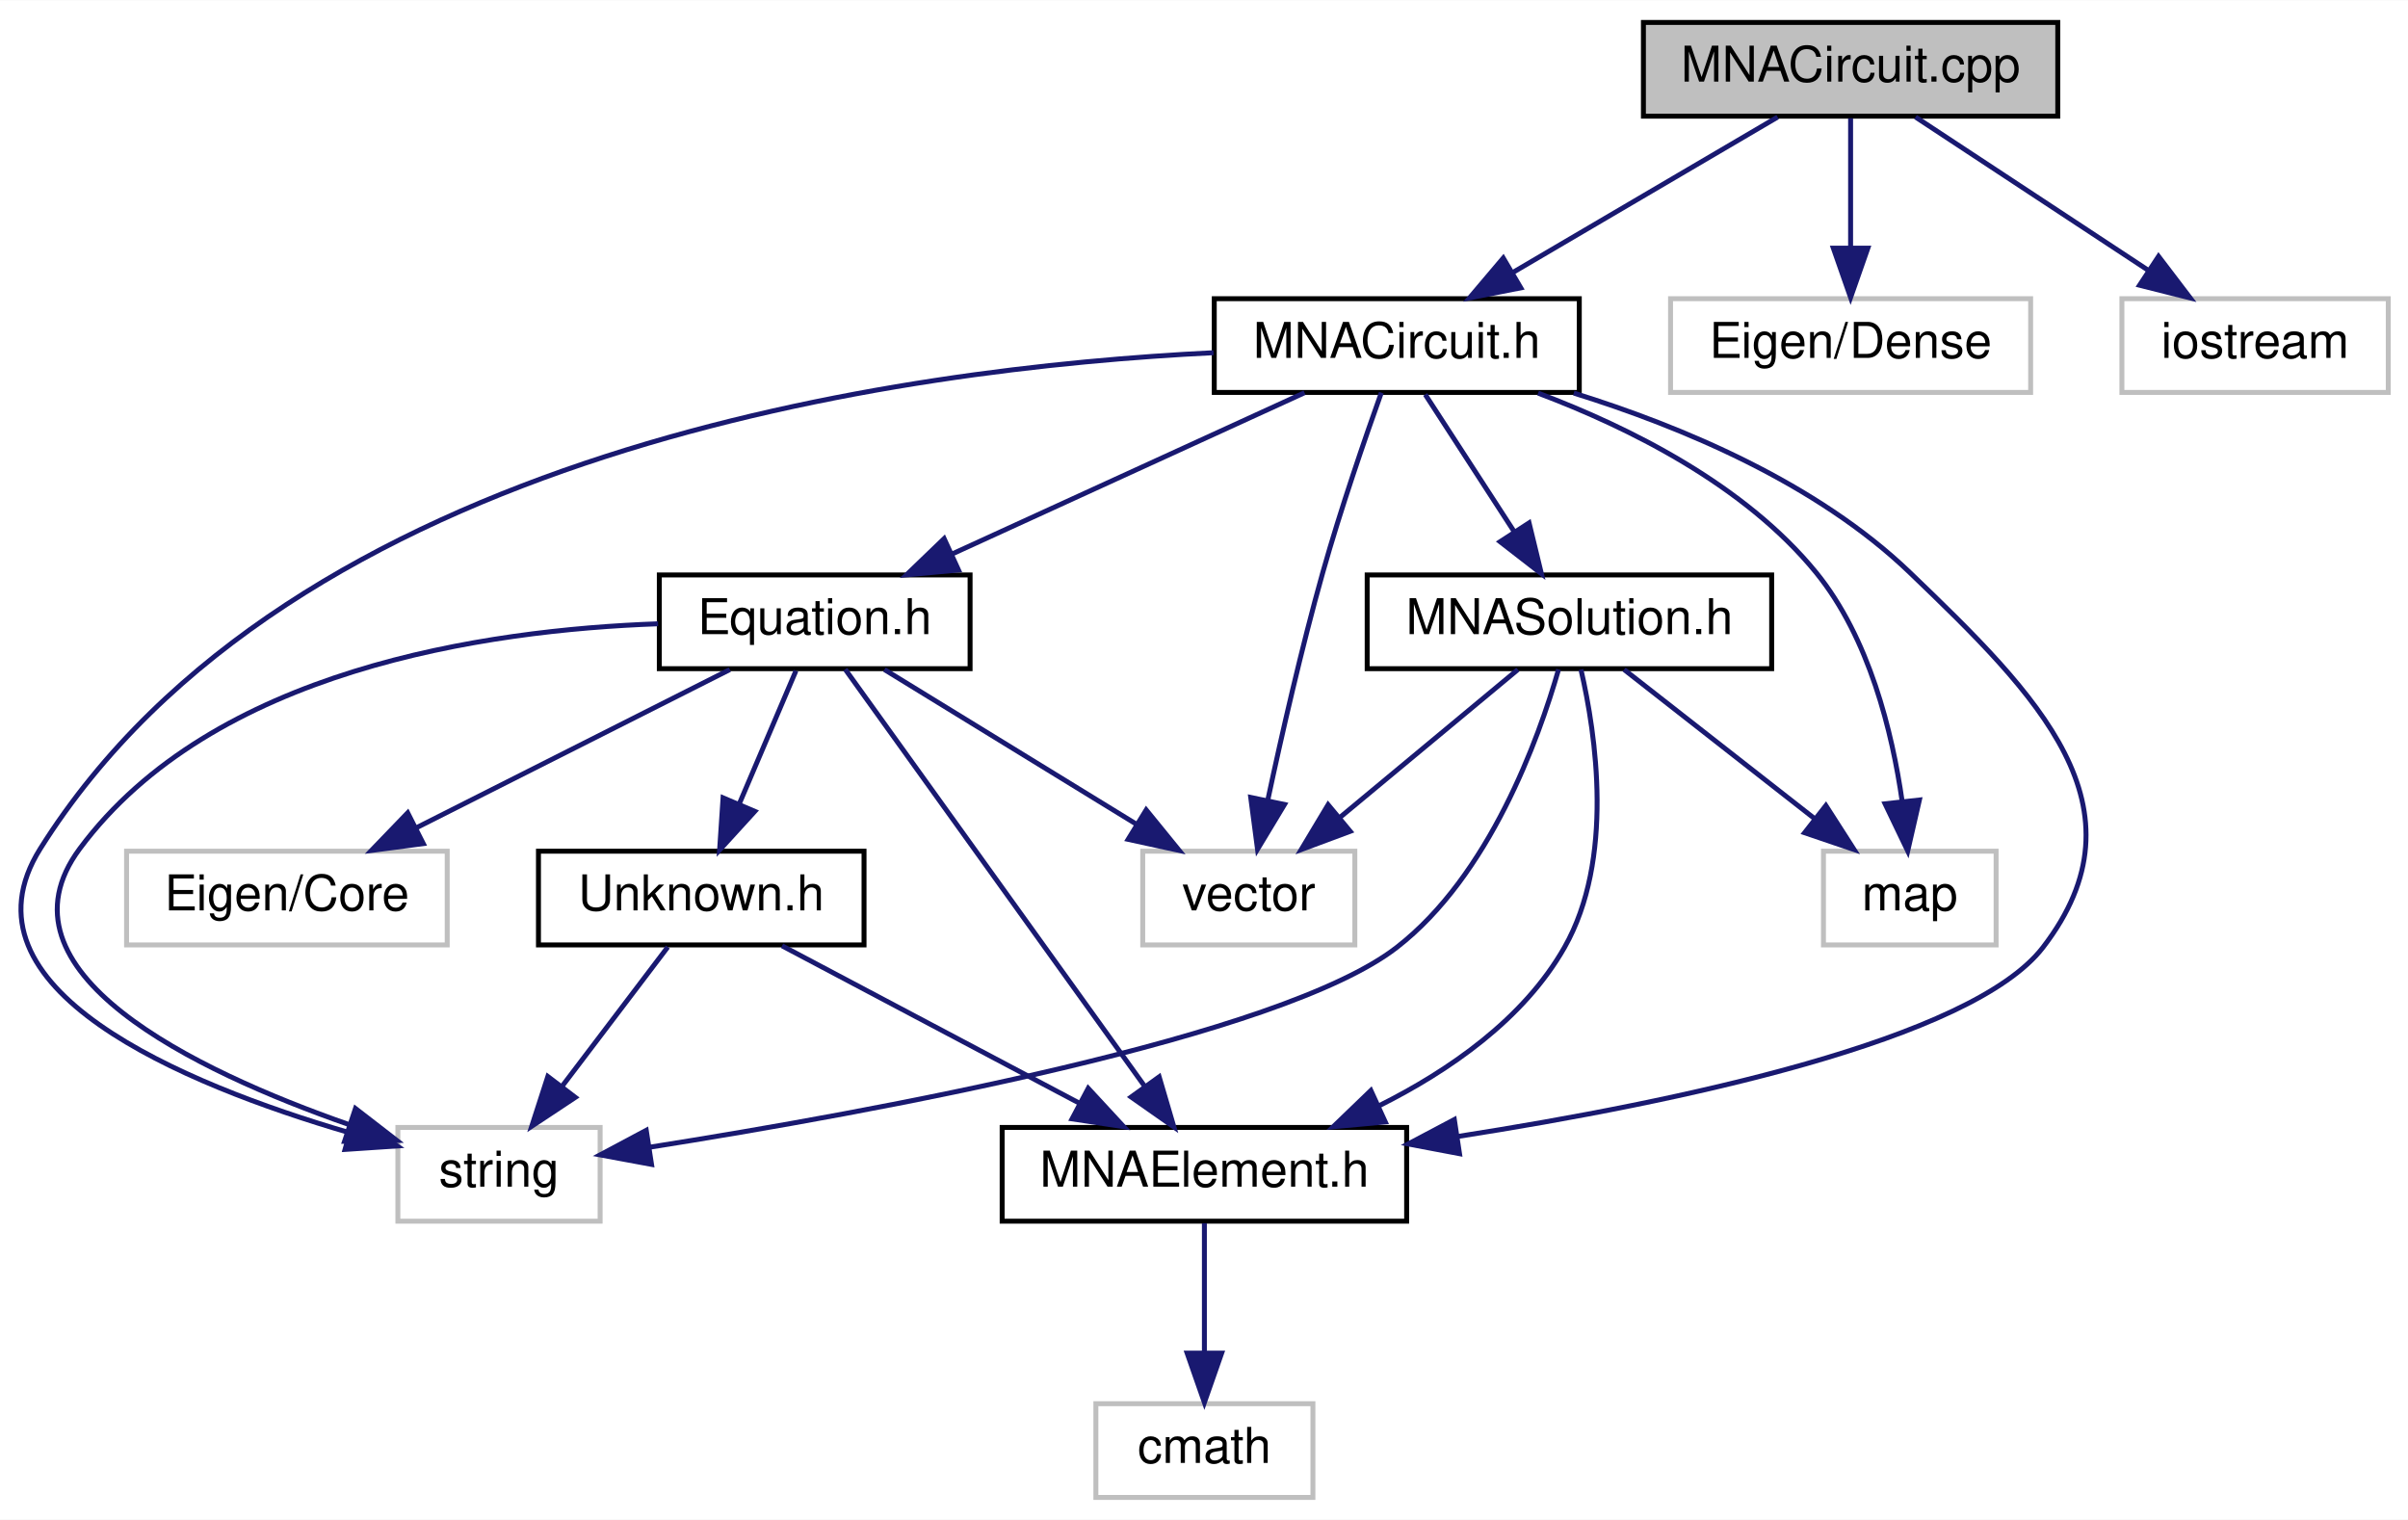
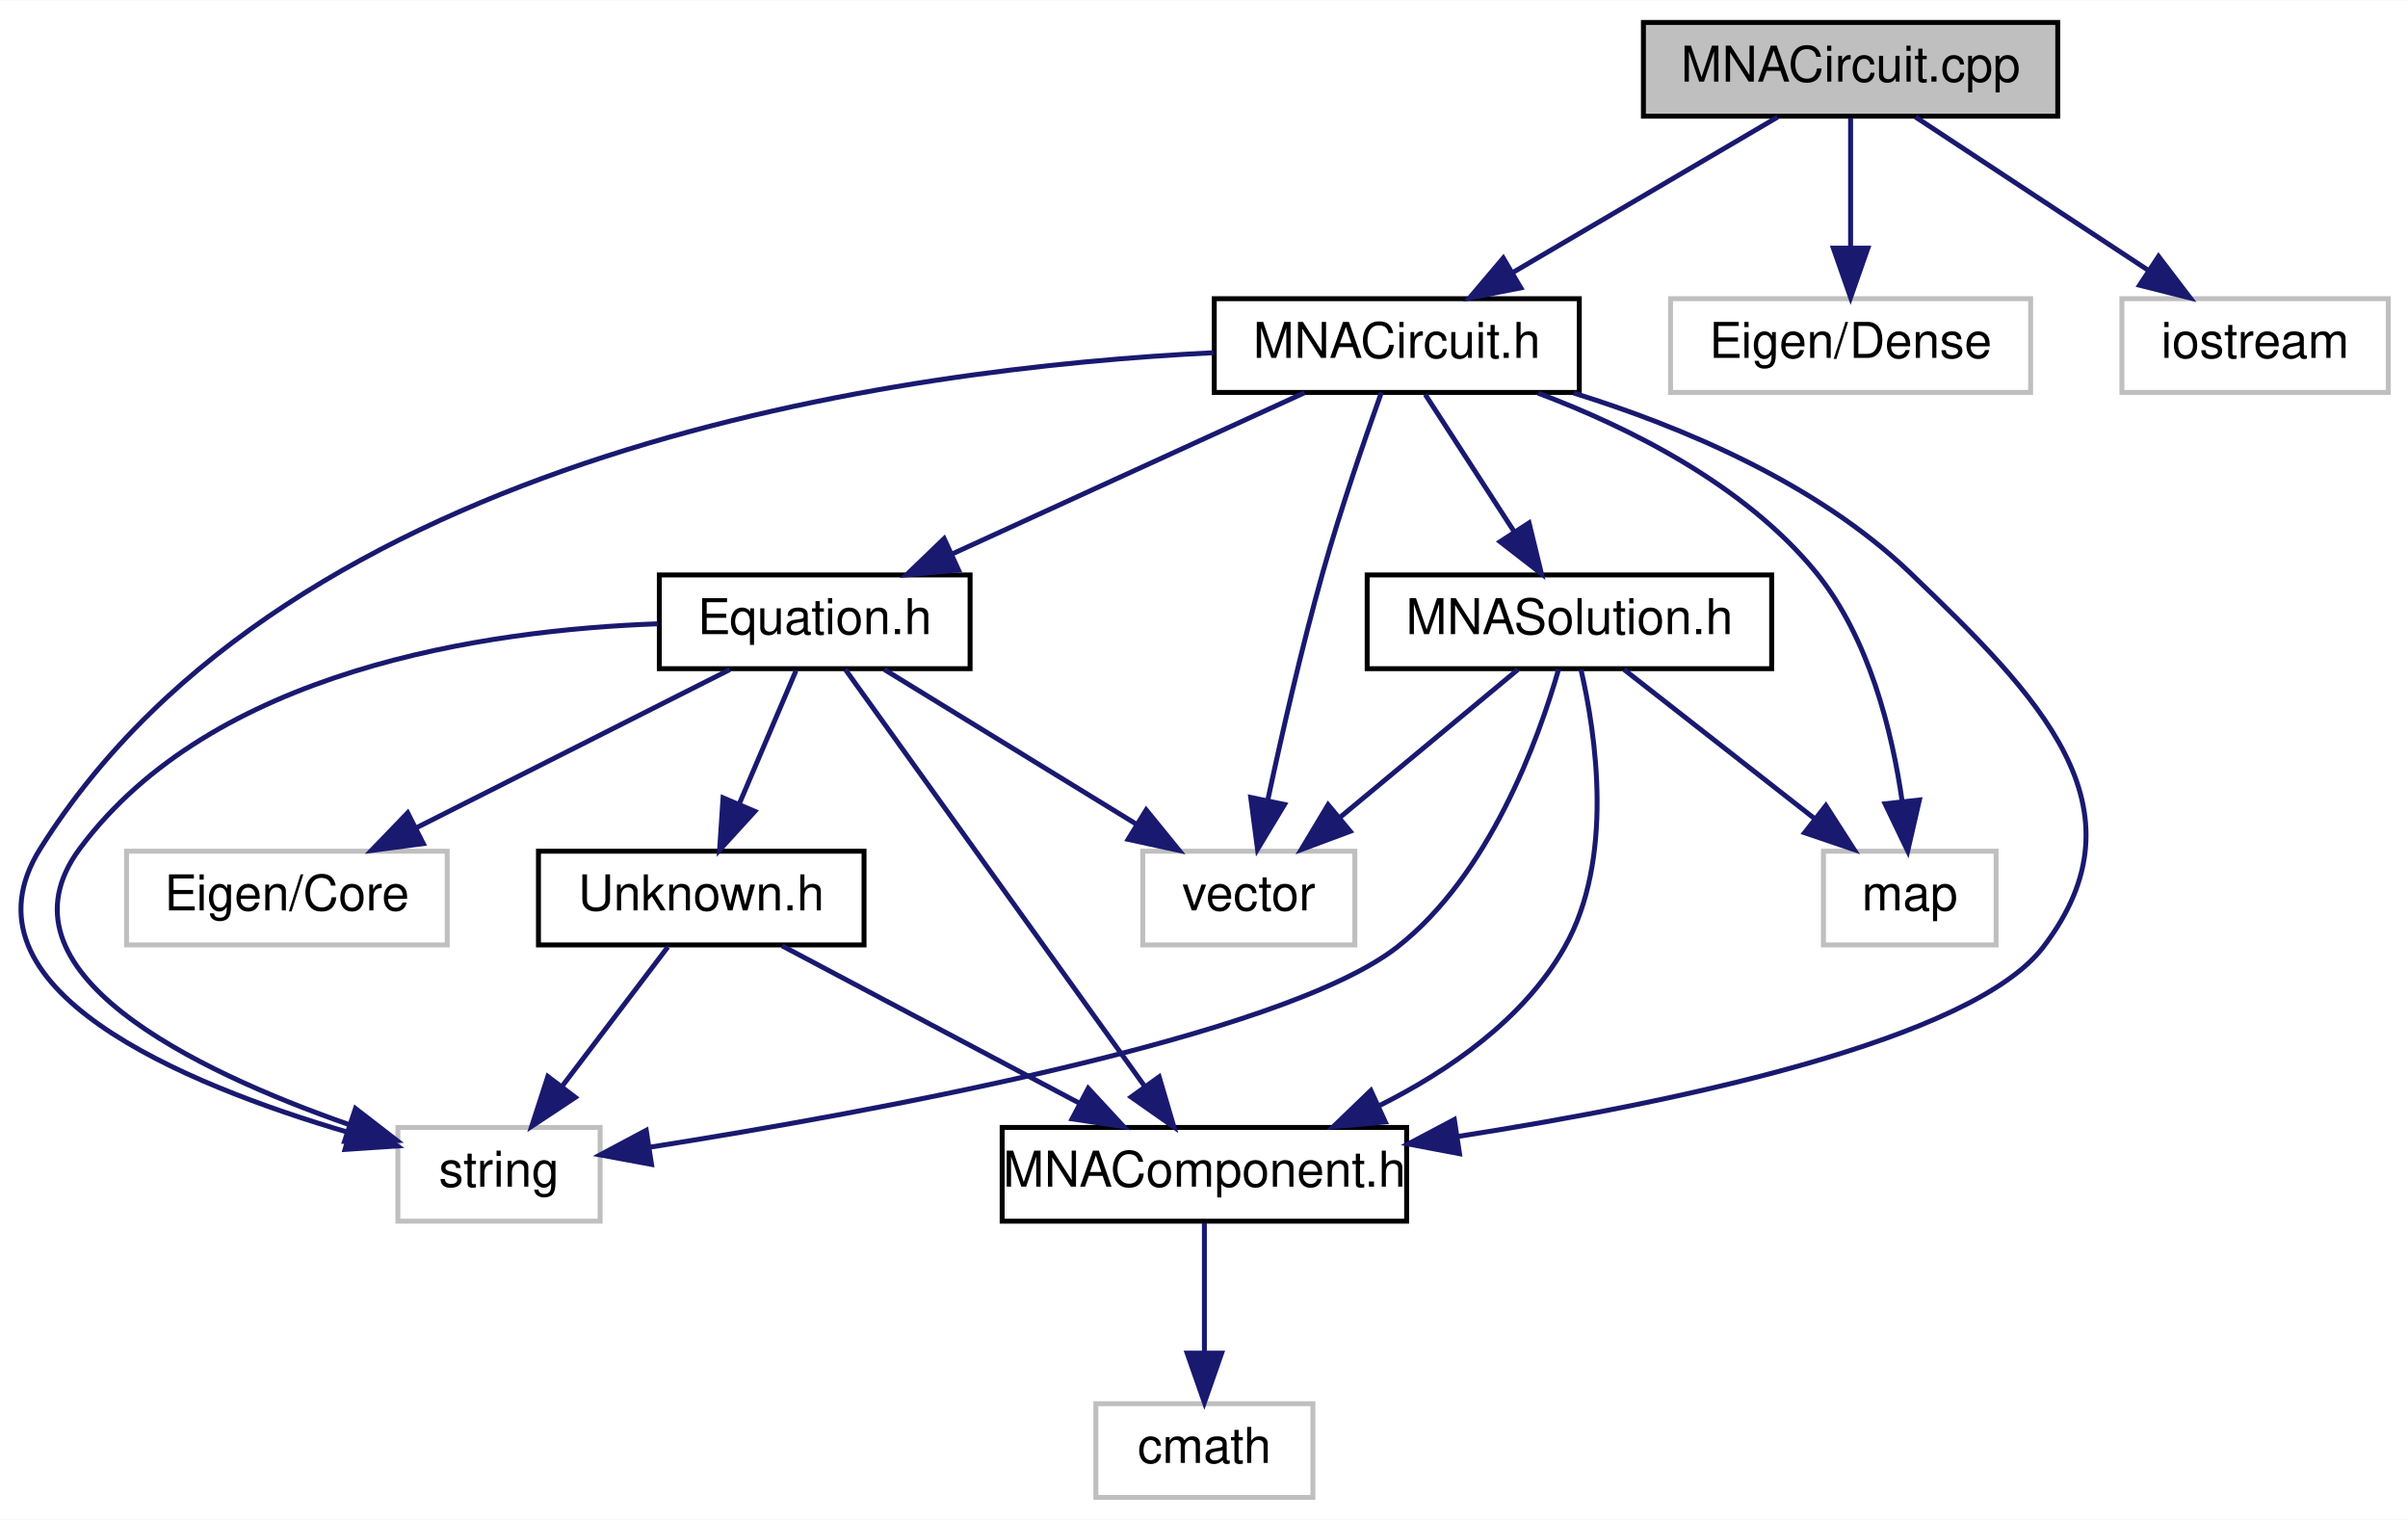
<svg xmlns="http://www.w3.org/2000/svg" xmlns:xlink="http://www.w3.org/1999/xlink" width="488pt" height="308pt" viewBox="0.00 0.00 488.16 308.00">
  <g id="graph0" class="graph" transform="scale(1 1) rotate(0) translate(4 304)">
    <polygon fill="white" stroke="transparent" points="-4,4 -4,-304 484.16,-304 484.16,4 -4,4" />
    <g id="node1" class="node">
      <g id="a_node1">
        <a xlink:title=" ">
          <polygon fill="#bfbfbf" stroke="black" points="329.16,-280.5 329.16,-299.5 413.16,-299.5 413.16,-280.5 329.16,-280.5" />
          <text text-anchor="middle" x="371.16" y="-287.5" font-family="Helvetica" font-size="10.00">MNACircuit.cpp</text>
        </a>
      </g>
    </g>
    <g id="node2" class="node">
      <g id="a_node2">
        <a xlink:href="MNACircuit_8h.html" target="_top" xlink:title=" ">
          <polygon fill="white" stroke="black" points="242.16,-224.5 242.16,-243.5 316.16,-243.5 316.16,-224.5 242.16,-224.5" />
          <text text-anchor="middle" x="279.16" y="-231.5" font-family="Helvetica" font-size="10.00">MNACircuit.h</text>
        </a>
      </g>
    </g>
    <g id="edge1" class="edge">
      <path fill="none" stroke="midnightblue" d="M356.37,-280.32C341.89,-271.82 319.58,-258.73 302.66,-248.8" />
      <polygon fill="midnightblue" stroke="midnightblue" points="304.3,-245.7 293.9,-243.65 300.75,-251.74 304.3,-245.7" />
    </g>
    <g id="node12" class="node">
      <g id="a_node12">
        <a xlink:title=" ">
          <polygon fill="white" stroke="#bfbfbf" points="334.66,-224.5 334.66,-243.5 407.66,-243.5 407.66,-224.5 334.66,-224.5" />
          <text text-anchor="middle" x="371.16" y="-231.5" font-family="Helvetica" font-size="10.00">Eigen/Dense</text>
        </a>
      </g>
    </g>
    <g id="edge20" class="edge">
      <path fill="none" stroke="midnightblue" d="M371.16,-280.08C371.16,-273.01 371.16,-262.86 371.16,-253.99" />
      <polygon fill="midnightblue" stroke="midnightblue" points="374.66,-253.75 371.16,-243.75 367.66,-253.75 374.66,-253.75" />
    </g>
    <g id="node13" class="node">
      <g id="a_node13">
        <a xlink:title=" ">
          <polygon fill="white" stroke="#bfbfbf" points="426.16,-224.5 426.16,-243.5 480.16,-243.5 480.16,-224.5 426.16,-224.5" />
          <text text-anchor="middle" x="453.16" y="-231.5" font-family="Helvetica" font-size="10.00">iostream</text>
        </a>
      </g>
    </g>
    <g id="edge21" class="edge">
      <path fill="none" stroke="midnightblue" d="M384.33,-280.32C397,-271.98 416.39,-259.21 431.36,-249.35" />
      <polygon fill="midnightblue" stroke="midnightblue" points="433.59,-252.08 440.01,-243.65 429.74,-246.23 433.59,-252.08" />
    </g>
    <g id="node3" class="node">
      <g id="a_node3">
        <a xlink:title=" ">
          <polygon fill="white" stroke="#bfbfbf" points="227.66,-112.5 227.66,-131.5 270.66,-131.5 270.66,-112.5 227.66,-112.5" />
          <text text-anchor="middle" x="249.16" y="-119.5" font-family="Helvetica" font-size="10.00">vector</text>
        </a>
      </g>
    </g>
    <g id="edge2" class="edge">
      <path fill="none" stroke="midnightblue" d="M276.03,-224.45C272.82,-215.45 267.77,-200.84 264.16,-188 259.84,-172.65 255.82,-155.01 253.04,-141.99" />
      <polygon fill="midnightblue" stroke="midnightblue" points="256.4,-140.97 250.93,-131.9 249.55,-142.4 256.4,-140.97" />
    </g>
    <g id="node4" class="node">
      <g id="a_node4">
        <a xlink:title=" ">
          <polygon fill="white" stroke="#bfbfbf" points="365.66,-112.5 365.66,-131.5 400.66,-131.5 400.66,-112.5 365.66,-112.5" />
          <text text-anchor="middle" x="383.16" y="-119.5" font-family="Helvetica" font-size="10.00">map</text>
        </a>
      </g>
    </g>
    <g id="edge3" class="edge">
      <path fill="none" stroke="midnightblue" d="M307.81,-224.36C326.37,-217.37 349.7,-205.73 364.16,-188 374.94,-174.77 379.61,-155.64 381.62,-141.56" />
      <polygon fill="midnightblue" stroke="midnightblue" points="385.11,-141.88 382.74,-131.55 378.15,-141.11 385.11,-141.88" />
    </g>
    <g id="node5" class="node">
      <g id="a_node5">
        <a xlink:title=" ">
          <polygon fill="white" stroke="#bfbfbf" points="76.66,-56.5 76.66,-75.5 117.66,-75.5 117.66,-56.5 76.66,-56.5" />
          <text text-anchor="middle" x="97.16" y="-63.5" font-family="Helvetica" font-size="10.00">string</text>
        </a>
      </g>
    </g>
    <g id="edge4" class="edge">
      <path fill="none" stroke="midnightblue" d="M242.01,-232.55C179.47,-229.49 54.99,-212.99 4.16,-132 -13.64,-103.65 33.16,-84.3 66.65,-74.49" />
      <polygon fill="midnightblue" stroke="midnightblue" points="67.82,-77.79 76.53,-71.75 65.95,-71.05 67.82,-77.79" />
    </g>
    <g id="node6" class="node">
      <g id="a_node6">
        <a xlink:href="MNAElement_8h.html" target="_top" xlink:title=" ">
          <polygon fill="white" stroke="black" points="199.16,-56.5 199.16,-75.5 281.16,-75.5 281.16,-56.5 199.16,-56.5" />
-           <text text-anchor="middle" x="240.16" y="-63.5" font-family="Helvetica" font-size="10.00">MNAElement.h</text>
+           <text text-anchor="middle" x="240.16" y="-63.5" font-family="Helvetica" font-size="10.00">MNAComponent.h</text>
        </a>
      </g>
    </g>
    <g id="edge5" class="edge">
      <path fill="none" stroke="midnightblue" d="M315.04,-224.37C336.95,-217.56 364.28,-206.12 383.16,-188 409.01,-163.18 432.02,-140.41 410.16,-112 395.69,-93.2 336.14,-80.64 291.58,-73.68" />
      <polygon fill="midnightblue" stroke="midnightblue" points="291.88,-70.18 281.47,-72.15 290.83,-77.1 291.88,-70.18" />
    </g>
    <g id="node8" class="node">
      <g id="a_node8">
        <a xlink:href="Equation_8h.html" target="_top" xlink:title=" ">
          <polygon fill="white" stroke="black" points="129.66,-168.5 129.66,-187.5 192.66,-187.5 192.66,-168.5 129.66,-168.5" />
          <text text-anchor="middle" x="161.16" y="-175.5" font-family="Helvetica" font-size="10.00">Equation.h</text>
        </a>
      </g>
    </g>
    <g id="edge7" class="edge">
      <path fill="none" stroke="midnightblue" d="M260.46,-224.44C241.21,-215.64 211,-201.81 188.95,-191.72" />
      <polygon fill="midnightblue" stroke="midnightblue" points="190.31,-188.5 179.77,-187.52 187.4,-194.86 190.31,-188.5" />
    </g>
    <g id="node11" class="node">
      <g id="a_node11">
        <a xlink:href="MNASolution_8h.html" target="_top" xlink:title=" ">
          <polygon fill="white" stroke="black" points="273.16,-168.5 273.16,-187.5 355.16,-187.5 355.16,-168.5 273.16,-168.5" />
          <text text-anchor="middle" x="314.16" y="-175.5" font-family="Helvetica" font-size="10.00">MNASolution.h</text>
        </a>
      </g>
    </g>
    <g id="edge15" class="edge">
      <path fill="none" stroke="midnightblue" d="M284.93,-224.08C289.83,-216.53 296.98,-205.49 302.99,-196.23" />
      <polygon fill="midnightblue" stroke="midnightblue" points="305.98,-198.05 308.48,-187.75 300.11,-194.24 305.98,-198.05" />
    </g>
    <g id="node7" class="node">
      <g id="a_node7">
        <a xlink:title=" ">
          <polygon fill="white" stroke="#bfbfbf" points="218.16,-0.5 218.16,-19.5 262.16,-19.5 262.16,-0.5 218.16,-0.5" />
          <text text-anchor="middle" x="240.16" y="-7.5" font-family="Helvetica" font-size="10.00">cmath</text>
        </a>
      </g>
    </g>
    <g id="edge6" class="edge">
      <path fill="none" stroke="midnightblue" d="M240.16,-56.08C240.16,-49.01 240.16,-38.86 240.16,-29.99" />
      <polygon fill="midnightblue" stroke="midnightblue" points="243.66,-29.75 240.16,-19.75 236.66,-29.75 243.66,-29.75" />
    </g>
    <g id="edge9" class="edge">
      <path fill="none" stroke="midnightblue" d="M175.29,-168.32C189.02,-159.9 210.09,-146.97 226.22,-137.07" />
      <polygon fill="midnightblue" stroke="midnightblue" points="228.36,-139.87 235.05,-131.65 224.7,-133.9 228.36,-139.87" />
    </g>
    <g id="edge8" class="edge">
      <path fill="none" stroke="midnightblue" d="M129.41,-177.6C94.27,-176.34 39.06,-168.23 12.16,-132 -6.33,-107.1 35.43,-87.04 66.73,-76.09" />
      <polygon fill="midnightblue" stroke="midnightblue" points="68.06,-79.34 76.44,-72.86 65.85,-72.69 68.06,-79.34" />
    </g>
    <g id="edge11" class="edge">
      <path fill="none" stroke="midnightblue" d="M167.35,-168.37C180.39,-150.22 210.85,-107.8 227.95,-83.99" />
      <polygon fill="midnightblue" stroke="midnightblue" points="230.99,-85.76 233.98,-75.59 225.31,-81.67 230.99,-85.76" />
    </g>
    <g id="node9" class="node">
      <g id="a_node9">
        <a xlink:title=" ">
          <polygon fill="white" stroke="#bfbfbf" points="21.66,-112.5 21.66,-131.5 86.66,-131.5 86.66,-112.5 21.66,-112.5" />
          <text text-anchor="middle" x="54.16" y="-119.5" font-family="Helvetica" font-size="10.00">Eigen/Core</text>
        </a>
      </g>
    </g>
    <g id="edge10" class="edge">
      <path fill="none" stroke="midnightblue" d="M143.96,-168.32C126.8,-159.66 100.21,-146.24 80.41,-136.25" />
      <polygon fill="midnightblue" stroke="midnightblue" points="81.81,-133.04 71.3,-131.65 78.65,-139.28 81.81,-133.04" />
    </g>
    <g id="node10" class="node">
      <g id="a_node10">
        <a xlink:href="Unknown_8h.html" target="_top" xlink:title=" ">
          <polygon fill="white" stroke="black" points="105.16,-112.5 105.16,-131.5 171.16,-131.5 171.16,-112.5 105.16,-112.5" />
          <text text-anchor="middle" x="138.16" y="-119.5" font-family="Helvetica" font-size="10.00">Unknown.h</text>
        </a>
      </g>
    </g>
    <g id="edge12" class="edge">
      <path fill="none" stroke="midnightblue" d="M157.36,-168.08C154.24,-160.77 149.73,-150.18 145.87,-141.1" />
      <polygon fill="midnightblue" stroke="midnightblue" points="149.02,-139.58 141.88,-131.75 142.58,-142.32 149.02,-139.58" />
    </g>
    <g id="edge13" class="edge">
      <path fill="none" stroke="midnightblue" d="M131.38,-112.08C125.59,-104.46 117.1,-93.26 110.02,-83.94" />
      <polygon fill="midnightblue" stroke="midnightblue" points="112.63,-81.6 103.8,-75.75 107.06,-85.83 112.63,-81.6" />
    </g>
    <g id="edge14" class="edge">
      <path fill="none" stroke="midnightblue" d="M154.54,-112.32C170.83,-103.7 196.02,-90.36 214.87,-80.39" />
      <polygon fill="midnightblue" stroke="midnightblue" points="216.61,-83.43 223.81,-75.65 213.33,-77.24 216.61,-83.43" />
    </g>
    <g id="edge17" class="edge">
      <path fill="none" stroke="midnightblue" d="M303.71,-168.32C294.01,-160.26 279.34,-148.08 267.66,-138.37" />
      <polygon fill="midnightblue" stroke="midnightblue" points="269.72,-135.53 259.79,-131.83 265.24,-140.92 269.72,-135.53" />
    </g>
    <g id="edge16" class="edge">
      <path fill="none" stroke="midnightblue" d="M325.24,-168.32C335.64,-160.18 351.42,-147.84 363.88,-138.09" />
      <polygon fill="midnightblue" stroke="midnightblue" points="366.15,-140.75 371.87,-131.83 361.84,-135.24 366.15,-140.75" />
    </g>
    <g id="edge18" class="edge">
      <path fill="none" stroke="midnightblue" d="M311.96,-168.35C307.93,-154.3 297.99,-126.61 279.16,-112 255.65,-93.77 172.94,-78.64 127.55,-71.47" />
      <polygon fill="midnightblue" stroke="midnightblue" points="128.08,-68.01 117.66,-69.94 127.01,-74.92 128.08,-68.01" />
    </g>
    <g id="edge19" class="edge">
      <path fill="none" stroke="midnightblue" d="M316.5,-168.32C319.53,-155.18 323.31,-129.86 313.16,-112 304.89,-97.45 289.81,-87.01 275.5,-79.86" />
      <polygon fill="midnightblue" stroke="midnightblue" points="276.83,-76.62 266.28,-75.64 273.91,-82.99 276.83,-76.62" />
    </g>
  </g>
</svg>
